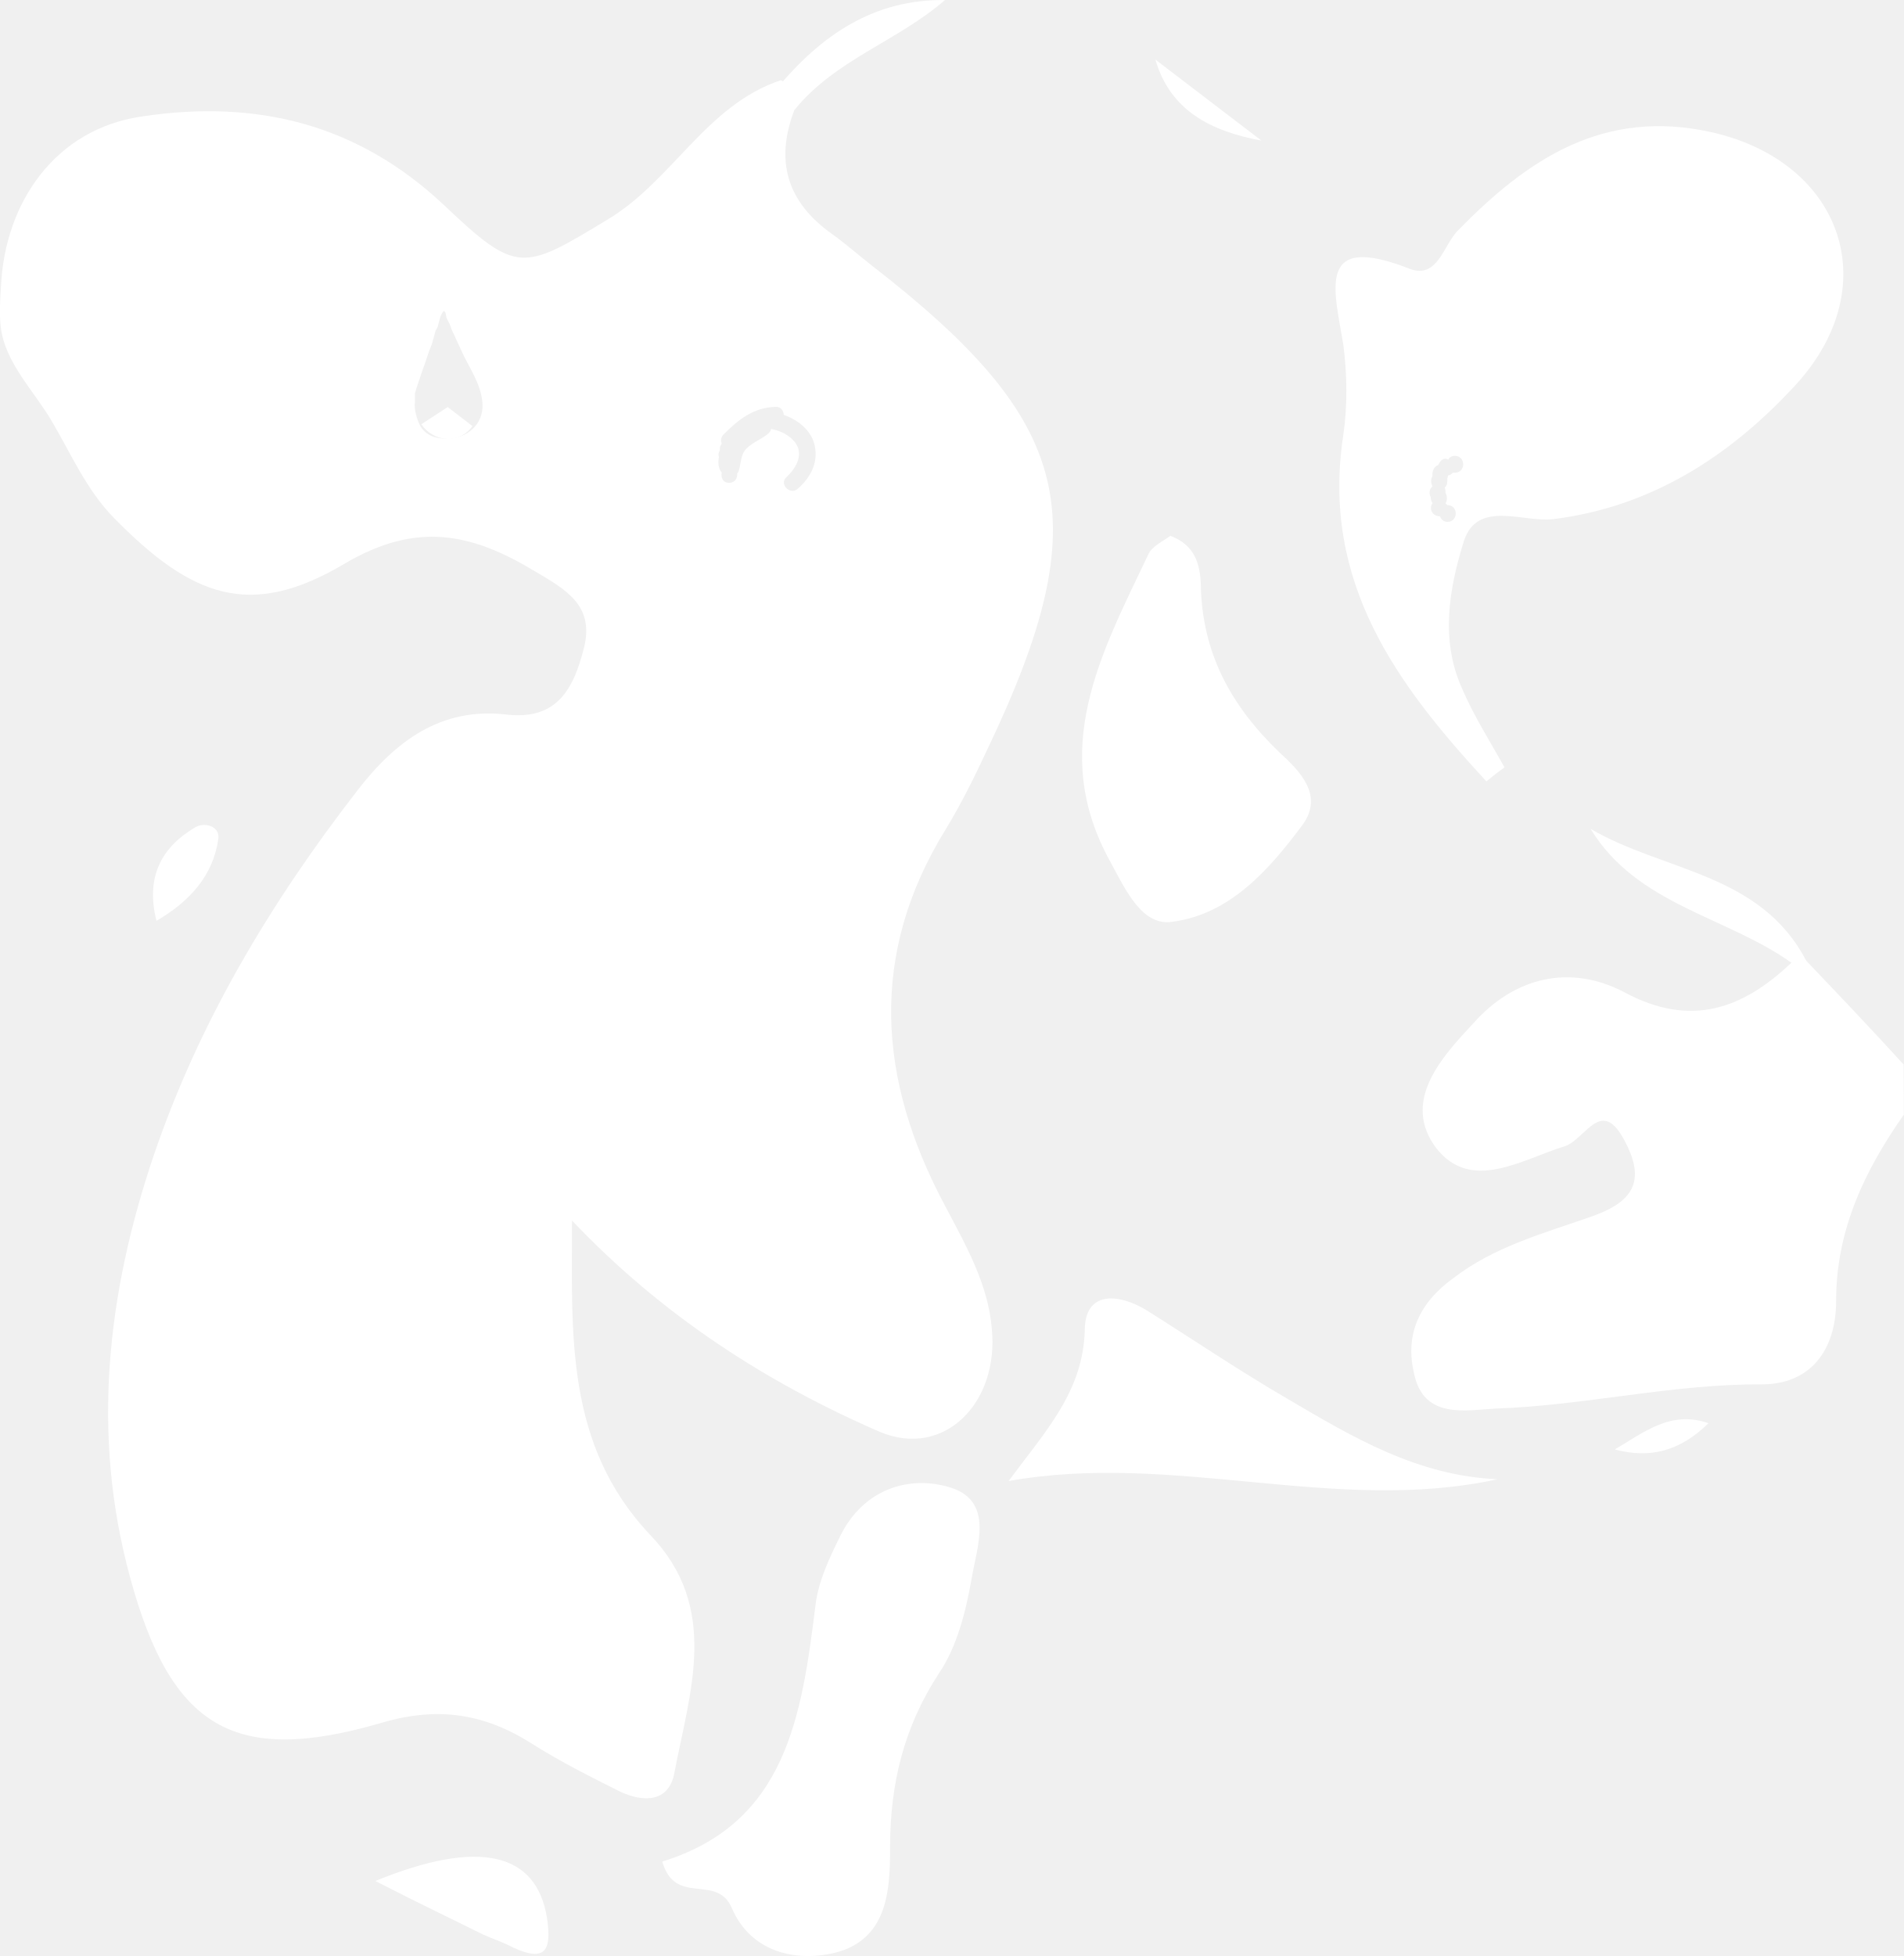
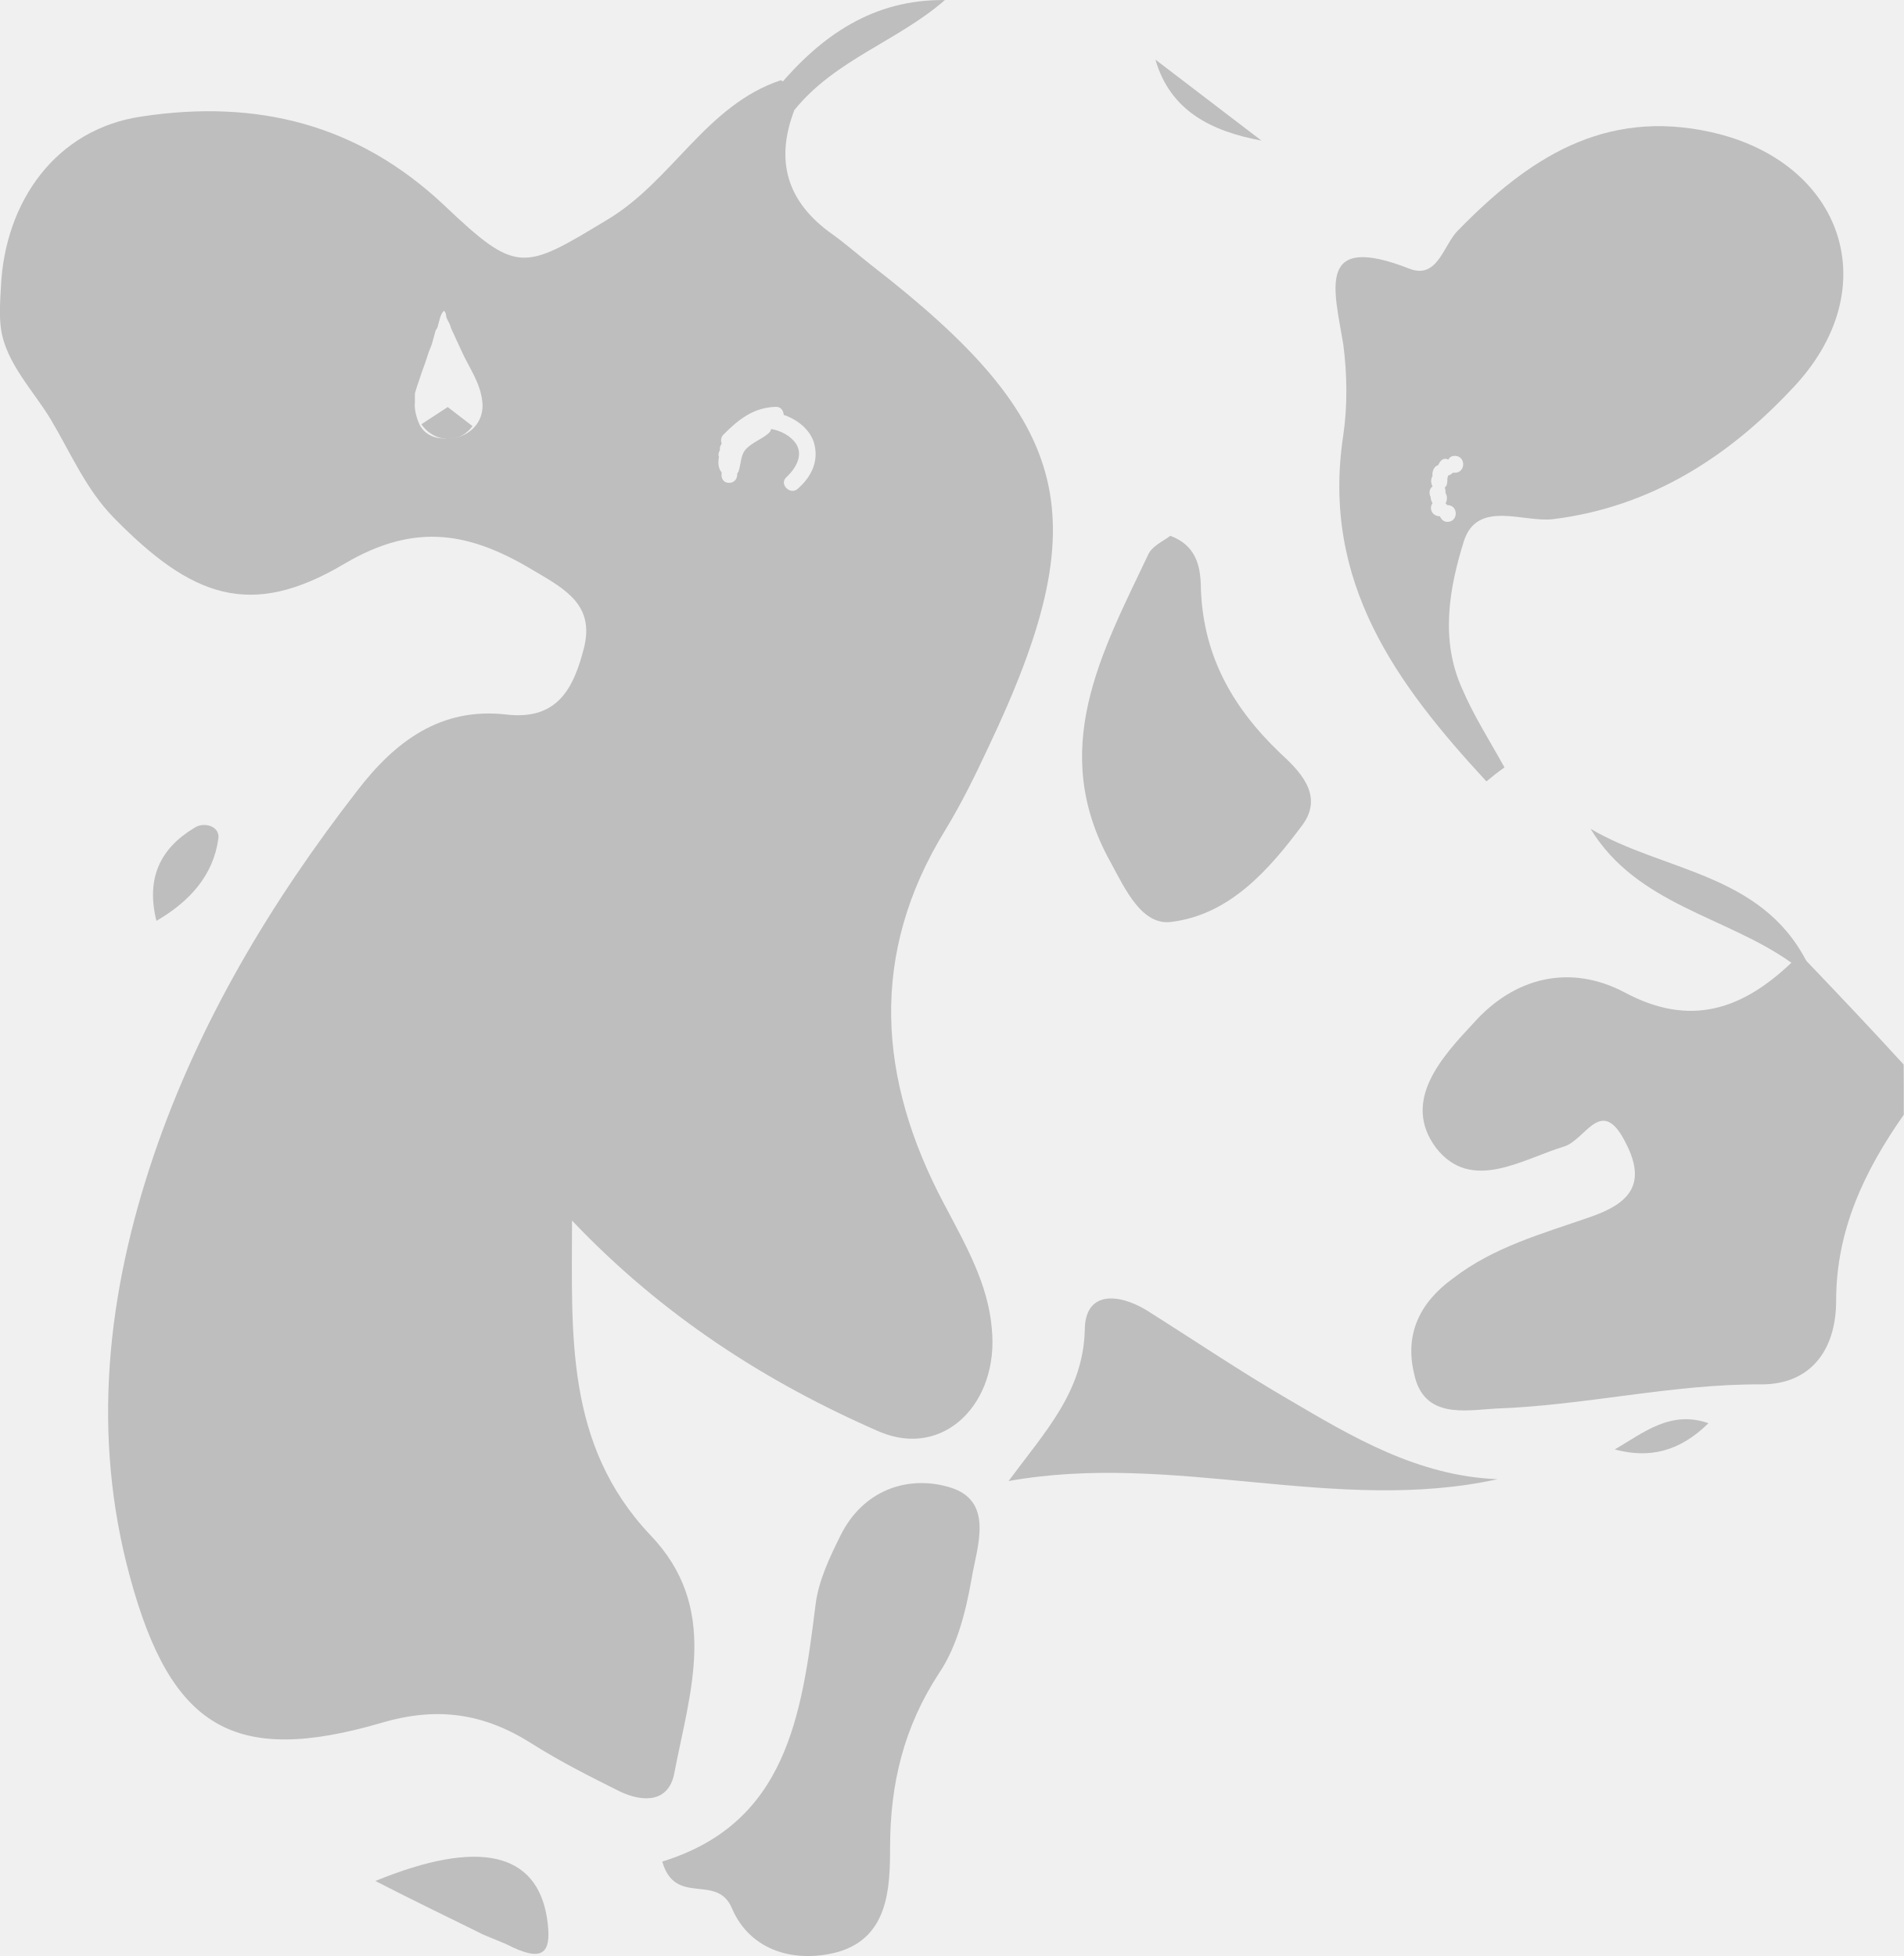
<svg xmlns="http://www.w3.org/2000/svg" version="1.2" baseProfile="tiny" id="Layer_1" x="0px" y="0px" width="30px" height="30.817px" viewBox="41.53 44.167 30 30.817" xml:space="preserve">
  <g>
-     <path fill="#FFFFFF" d="M56.407,63.136c-1.042-1.963-1.189-3.934,0.022-5.897c0.254-0.417,0.466-0.85,0.671-1.289   c1.729-3.633,1.359-5.128-1.838-7.604c-0.205-0.161-0.405-0.338-0.615-0.488c-0.718-0.508-0.908-1.156-0.597-1.963   c0.143-0.259-0.019-0.363-0.216-0.464c-1.18,0.395-1.708,1.585-2.733,2.197c-1.333,0.806-1.421,0.865-2.579-0.234   c-1.359-1.275-2.946-1.664-4.75-1.393c-1.365,0.194-2.166,1.349-2.227,2.682c-0.013,0.206-0.029,0.455,0,0.66   c0.075,0.542,0.515,0.982,0.786,1.434c0.315,0.53,0.555,1.101,0.991,1.546c1.229,1.254,2.152,1.606,3.634,0.727   c1.141-0.674,2.006-0.484,3.002,0.117c0.498,0.293,0.938,0.542,0.776,1.202c-0.161,0.63-0.41,1.153-1.23,1.055   c-1.026-0.116-1.744,0.418-2.345,1.201c-1.362,1.758-2.491,3.641-3.208,5.75c-0.733,2.168-0.987,4.395-0.369,6.651   c0.646,2.371,1.642,2.96,3.958,2.285c0.894-0.264,1.626-0.146,2.374,0.329c0.453,0.287,0.922,0.521,1.392,0.756   c0.358,0.167,0.762,0.173,0.85-0.293c0.246-1.29,0.722-2.608-0.381-3.754c-1.348-1.428-1.231-3.174-1.231-4.952   c1.421,1.497,3.062,2.552,4.85,3.329c1.011,0.425,1.882-0.455,1.765-1.627C57.101,64.396,56.747,63.78,56.407,63.136z    M48.464,51.071c-0.132-0.015-0.249-0.081-0.315-0.198c-0.051-0.104-0.095-0.257-0.081-0.363c0-0.047,0-0.099,0-0.143   c0.029-0.112,0.073-0.22,0.104-0.322c0.043-0.114,0.082-0.23,0.117-0.34c0.024-0.056,0.043-0.101,0.058-0.158   c0.015-0.057,0.029-0.103,0.044-0.16c0-0.016,0.029-0.045,0.035-0.07c0.024-0.077,0.039-0.195,0.098-0.253   c0.043,0.029,0.029,0.081,0.046,0.118c0.018,0.043,0.042,0.074,0.056,0.117c0.02,0.073,0.059,0.132,0.088,0.205   c0.029,0.059,0.059,0.131,0.088,0.191c0.118,0.264,0.299,0.499,0.329,0.806C49.168,50.883,48.831,51.127,48.464,51.071z    M54.105,51.864c-0.117,0.116-0.308-0.07-0.18-0.181c0.136-0.128,0.268-0.333,0.151-0.522c-0.092-0.134-0.239-0.206-0.396-0.236   c-0.004,0.029-0.015,0.047-0.044,0.073c-0.103,0.088-0.236,0.132-0.337,0.231c-0.102,0.092-0.088,0.238-0.132,0.37   c-0.003,0.01-0.015,0.015-0.02,0.029c0.005,0.073-0.037,0.146-0.127,0.146c-0.103,0-0.132-0.088-0.117-0.161   c-0.059-0.073-0.059-0.161-0.044-0.249c-0.015-0.03-0.004-0.074,0.015-0.104c0-0.014,0-0.033,0.002-0.052   c0.011-0.021,0.013-0.036,0.027-0.05c-0.018-0.044-0.015-0.102,0.029-0.146c0.234-0.234,0.469-0.425,0.821-0.435   c0.087-0.005,0.123,0.067,0.127,0.126c0.209,0.073,0.4,0.217,0.473,0.427C54.442,51.418,54.323,51.673,54.105,51.864z" />
-     <path fill="#FFFFFF" d="M71.53,61.73c-0.617,0.879-1.066,1.816-1.066,2.93c0,0.787-0.411,1.318-1.173,1.318   c-1.406-0.009-2.783,0.333-4.19,0.381c-0.469,0.025-1.142,0.176-1.289-0.557c-0.146-0.615,0.088-1.113,0.615-1.494   c0.645-0.498,1.406-0.703,2.162-0.967c0.592-0.205,0.904-0.498,0.563-1.16c-0.382-0.773-0.629-0.064-0.968,0.047   c-0.674,0.205-1.465,0.732-2.021,0.029c-0.557-0.74,0.088-1.436,0.585-1.969c0.646-0.728,1.525-0.938,2.382-0.486   c1.048,0.562,1.866,0.258,2.63-0.468c0.059-0.132,0.146-0.146,0.234-0.029c0.522,0.546,1.026,1.077,1.534,1.634   C71.53,61.203,71.53,61.466,71.53,61.73z" />
-     <path fill="#FFFFFF" d="M68.499,46.25c-1.699-0.38-2.896,0.424-3.985,1.539c-0.234,0.22-0.322,0.777-0.762,0.616   c-1.482-0.583-1.201,0.307-1.055,1.184c0.062,0.472,0.069,0.97,0,1.439c-0.352,2.314,0.848,3.926,2.256,5.45   c0.088-0.073,0.179-0.146,0.285-0.22c-0.227-0.41-0.481-0.806-0.666-1.237c-0.352-0.775-0.205-1.591,0.029-2.338   c0.218-0.645,0.938-0.279,1.406-0.337c1.533-0.19,2.755-0.981,3.752-2.043C71.279,48.727,70.58,46.716,68.499,46.25z    M64.455,51.615l-0.029-0.001c-0.028,0.021-0.039,0.038-0.076,0.044l-0.012,0.044c0,0.058,0,0.117-0.042,0.146   c0.013,0.029,0.013,0.058,0.013,0.087c0.029,0.044,0.029,0.117,0,0.161l0.029,0.03v-0.001c0.176,0,0.176,0.264,0,0.264   c-0.059,0-0.097-0.039-0.117-0.088l0,0c-0.13,0-0.175-0.131-0.117-0.205c-0.016-0.029-0.029-0.059-0.029-0.097   c-0.029-0.049-0.025-0.131,0.029-0.169c-0.029-0.056-0.029-0.115,0-0.163c-0.011-0.069,0.024-0.156,0.088-0.171   c0.029-0.058,0.059-0.102,0.123-0.102l0.037,0.014c0.016-0.029,0.045-0.059,0.104-0.059C64.631,51.35,64.631,51.615,64.455,51.615z   " />
-     <path fill="#FFFFFF" d="M51.966,73.496c1.96-0.603,2.198-2.303,2.415-4.042c0.046-0.38,0.222-0.751,0.398-1.103   c0.352-0.703,1.04-0.938,1.68-0.762c0.759,0.201,0.466,0.938,0.379,1.465c-0.088,0.499-0.228,1.056-0.506,1.467   c-0.557,0.849-0.776,1.744-0.776,2.754c0,0.643-0.029,1.406-0.806,1.641c-0.674,0.188-1.392,0-1.685-0.681   C52.83,73.672,52.171,74.212,51.966,73.496z" />
-     <path fill="#FFFFFF" d="M59.972,52.609c0.4,0.147,0.469,0.469,0.48,0.762c0.018,1.084,0.476,1.92,1.249,2.659   c0.293,0.271,0.703,0.661,0.352,1.136c-0.527,0.708-1.144,1.407-2.052,1.524c-0.469,0.073-0.732-0.497-0.97-0.938   c-0.989-1.773-0.144-3.296,0.589-4.84C59.679,52.771,59.855,52.698,59.972,52.609z" />
-     <path fill="#FFFFFF" d="M57.423,67.501c0.586-0.791,1.172-1.406,1.201-2.373c0-0.627,0.527-0.586,0.967-0.322   c0.746,0.469,1.481,0.967,2.238,1.406c1.015,0.597,2.04,1.209,3.3,1.26C62.58,68.03,60.031,67.034,57.423,67.501z" />
-     <path fill="#FFFFFF" d="M47.445,73.802c1.65-0.675,2.543-0.44,2.705,0.586c0.073,0.496-0.015,0.703-0.537,0.461   c-0.152-0.08-0.326-0.139-0.474-0.205C48.626,74.388,48.127,74.153,47.445,73.802z" />
-     <path fill="#FFFFFF" d="M69.993,59.305l-0.116,0.058l-0.118-0.028c-1.026-0.732-2.432-0.908-3.165-2.11   C67.738,57.899,69.27,57.914,69.993,59.305z" />
-     <path fill="#FFFFFF" d="M53.783,45.547c0.688-0.821,1.509-1.393,2.637-1.379c-0.739,0.645-1.729,0.939-2.367,1.727   C53.959,45.78,53.871,45.664,53.783,45.547z" />
-     <path fill="#FFFFFF" d="M43.995,58.675c-0.167-0.673,0.06-1.142,0.599-1.466c0.148-0.1,0.41-0.028,0.376,0.177   C44.889,57.958,44.523,58.368,43.995,58.675z" />
-     <path fill="#FFFFFF" d="M61.408,46.382c-0.792-0.147-1.437-0.469-1.671-1.276C60.294,45.531,60.851,45.957,61.408,46.382z" />
-     <path fill="#FFFFFF" d="M66.976,67.003c0.452-0.263,0.879-0.623,1.476-0.413C68.001,67.034,67.525,67.151,66.976,67.003z" />
+     <path fill="#BEBEBE" d="M56.407,63.136c-1.042-1.963-1.189-3.934,0.022-5.897c0.254-0.417,0.466-0.85,0.671-1.289   c1.729-3.633,1.359-5.128-1.838-7.604c-0.205-0.161-0.405-0.338-0.615-0.488c-0.718-0.508-0.908-1.156-0.597-1.963   c0.143-0.259-0.019-0.363-0.216-0.464c-1.18,0.395-1.708,1.585-2.733,2.197c-1.333,0.806-1.421,0.865-2.579-0.234   c-1.359-1.275-2.946-1.664-4.75-1.393c-1.365,0.194-2.166,1.349-2.227,2.682c-0.013,0.206-0.029,0.455,0,0.66   c0.075,0.542,0.515,0.982,0.786,1.434c0.315,0.53,0.555,1.101,0.991,1.546c1.229,1.254,2.152,1.606,3.634,0.727   c1.141-0.674,2.006-0.484,3.002,0.117c0.498,0.293,0.938,0.542,0.776,1.202c-0.161,0.63-0.41,1.153-1.23,1.055   c-1.026-0.116-1.744,0.418-2.345,1.201c-1.362,1.758-2.491,3.641-3.208,5.75c-0.733,2.168-0.987,4.395-0.369,6.651   c0.646,2.371,1.642,2.96,3.958,2.285c0.894-0.264,1.626-0.146,2.374,0.329c0.453,0.287,0.922,0.521,1.392,0.756   c0.358,0.167,0.762,0.173,0.85-0.293c0.246-1.29,0.722-2.608-0.381-3.754c-1.348-1.428-1.231-3.174-1.231-4.952   c1.421,1.497,3.062,2.552,4.85,3.329c1.011,0.425,1.882-0.455,1.765-1.627C57.101,64.396,56.747,63.78,56.407,63.136z    M48.464,51.071c-0.132-0.015-0.249-0.081-0.315-0.198c-0.051-0.104-0.095-0.257-0.081-0.363c0-0.047,0-0.099,0-0.143   c0.029-0.112,0.073-0.22,0.104-0.322c0.043-0.114,0.082-0.23,0.117-0.34c0.024-0.056,0.043-0.101,0.058-0.158   c0.015-0.057,0.029-0.103,0.044-0.16c0-0.016,0.029-0.045,0.035-0.07c0.024-0.077,0.039-0.195,0.098-0.253   c0.043,0.029,0.029,0.081,0.046,0.118c0.018,0.043,0.042,0.074,0.056,0.117c0.02,0.073,0.059,0.132,0.088,0.205   c0.029,0.059,0.059,0.131,0.088,0.191c0.118,0.264,0.299,0.499,0.329,0.806C49.168,50.883,48.831,51.127,48.464,51.071z    M54.105,51.864c-0.117,0.116-0.308-0.07-0.18-0.181c0.136-0.128,0.268-0.333,0.151-0.522c-0.092-0.134-0.239-0.206-0.396-0.236   c-0.004,0.029-0.015,0.047-0.044,0.073c-0.103,0.088-0.236,0.132-0.337,0.231c-0.102,0.092-0.088,0.238-0.132,0.37   c-0.003,0.01-0.015,0.015-0.02,0.029c0.005,0.073-0.037,0.146-0.127,0.146c-0.103,0-0.132-0.088-0.117-0.161   c-0.059-0.073-0.059-0.161-0.044-0.249c-0.015-0.03-0.004-0.074,0.015-0.104c0-0.014,0-0.033,0.002-0.052   c0.011-0.021,0.013-0.036,0.027-0.05c-0.018-0.044-0.015-0.102,0.029-0.146c0.234-0.234,0.469-0.425,0.821-0.435   c0.087-0.005,0.123,0.067,0.127,0.126c0.209,0.073,0.4,0.217,0.473,0.427C54.442,51.418,54.323,51.673,54.105,51.864z" />
+     <path fill="#BEBEBE" d="M71.53,61.73c-0.617,0.879-1.066,1.816-1.066,2.93c0,0.787-0.411,1.318-1.173,1.318   c-1.406-0.009-2.783,0.333-4.19,0.381c-0.469,0.025-1.142,0.176-1.289-0.557c-0.146-0.615,0.088-1.113,0.615-1.494   c0.645-0.498,1.406-0.703,2.162-0.967c0.592-0.205,0.904-0.498,0.563-1.16c-0.382-0.773-0.629-0.064-0.968,0.047   c-0.674,0.205-1.465,0.732-2.021,0.029c-0.557-0.74,0.088-1.436,0.585-1.969c0.646-0.728,1.525-0.938,2.382-0.486   c1.048,0.562,1.866,0.258,2.63-0.468c0.059-0.132,0.146-0.146,0.234-0.029c0.522,0.546,1.026,1.077,1.534,1.634   C71.53,61.203,71.53,61.466,71.53,61.73z" />
+     <path fill="#BEBEBE" d="M68.499,46.25c-1.699-0.38-2.896,0.424-3.985,1.539c-0.234,0.22-0.322,0.777-0.762,0.616   c-1.482-0.583-1.201,0.307-1.055,1.184c0.062,0.472,0.069,0.97,0,1.439c-0.352,2.314,0.848,3.926,2.256,5.45   c0.088-0.073,0.179-0.146,0.285-0.22c-0.227-0.41-0.481-0.806-0.666-1.237c-0.352-0.775-0.205-1.591,0.029-2.338   c0.218-0.645,0.938-0.279,1.406-0.337c1.533-0.19,2.755-0.981,3.752-2.043C71.279,48.727,70.58,46.716,68.499,46.25z    M64.455,51.615l-0.029-0.001c-0.028,0.021-0.039,0.038-0.076,0.044l-0.012,0.044c0,0.058,0,0.117-0.042,0.146   c0.013,0.029,0.013,0.058,0.013,0.087c0.029,0.044,0.029,0.117,0,0.161l0.029,0.03v-0.001c0.176,0,0.176,0.264,0,0.264   c-0.059,0-0.097-0.039-0.117-0.088l0,0c-0.13,0-0.175-0.131-0.117-0.205c-0.016-0.029-0.029-0.059-0.029-0.097   c-0.029-0.049-0.025-0.131,0.029-0.169c-0.029-0.056-0.029-0.115,0-0.163c-0.011-0.069,0.024-0.156,0.088-0.171   c0.029-0.058,0.059-0.102,0.123-0.102l0.037,0.014c0.016-0.029,0.045-0.059,0.104-0.059C64.631,51.35,64.631,51.615,64.455,51.615z   " />
+     <path fill="#BEBEBE" d="M51.966,73.496c1.96-0.603,2.198-2.303,2.415-4.042c0.046-0.38,0.222-0.751,0.398-1.103   c0.352-0.703,1.04-0.938,1.68-0.762c0.759,0.201,0.466,0.938,0.379,1.465c-0.088,0.499-0.228,1.056-0.506,1.467   c-0.557,0.849-0.776,1.744-0.776,2.754c0,0.643-0.029,1.406-0.806,1.641c-0.674,0.188-1.392,0-1.685-0.681   C52.83,73.672,52.171,74.212,51.966,73.496z" />
+     <path fill="#BEBEBE" d="M59.972,52.609c0.4,0.147,0.469,0.469,0.48,0.762c0.018,1.084,0.476,1.92,1.249,2.659   c0.293,0.271,0.703,0.661,0.352,1.136c-0.527,0.708-1.144,1.407-2.052,1.524c-0.469,0.073-0.732-0.497-0.97-0.938   c-0.989-1.773-0.144-3.296,0.589-4.84C59.679,52.771,59.855,52.698,59.972,52.609z" />
+     <path fill="#BEBEBE" d="M57.423,67.501c0.586-0.791,1.172-1.406,1.201-2.373c0-0.627,0.527-0.586,0.967-0.322   c0.746,0.469,1.481,0.967,2.238,1.406c1.015,0.597,2.04,1.209,3.3,1.26C62.58,68.03,60.031,67.034,57.423,67.501z" />
+     <path fill="#BEBEBE" d="M47.445,73.802c1.65-0.675,2.543-0.44,2.705,0.586c0.073,0.496-0.015,0.703-0.537,0.461   c-0.152-0.08-0.326-0.139-0.474-0.205C48.626,74.388,48.127,74.153,47.445,73.802z" />
+     <path fill="#BEBEBE" d="M69.993,59.305l-0.116,0.058l-0.118-0.028c-1.026-0.732-2.432-0.908-3.165-2.11   C67.738,57.899,69.27,57.914,69.993,59.305z" />
+     <path fill="#BEBEBE" d="M53.783,45.547c0.688-0.821,1.509-1.393,2.637-1.379c-0.739,0.645-1.729,0.939-2.367,1.727   C53.959,45.78,53.871,45.664,53.783,45.547z" />
+     <path fill="#BEBEBE" d="M43.995,58.675c-0.167-0.673,0.06-1.142,0.599-1.466c0.148-0.1,0.41-0.028,0.376,0.177   C44.889,57.958,44.523,58.368,43.995,58.675z" />
+     <path fill="#BEBEBE" d="M61.408,46.382c-0.792-0.147-1.437-0.469-1.671-1.276C60.294,45.531,60.851,45.957,61.408,46.382z" />
+     <path fill="#BEBEBE" d="M66.976,67.003c0.452-0.263,0.879-0.623,1.476-0.413C68.001,67.034,67.525,67.151,66.976,67.003z" />
    <g>
-       <path fill="#FFFFFF" d="M48.508,50.631c0.044,0.06,0.11,0.07,0.161,0.01" />
-       <path fill="#FFFFFF" d="M48.585,51.084c-0.004,0-0.015,0-0.019-0.002c-0.161-0.011-0.307-0.098-0.396-0.231l0.415-0.271    l0.391,0.301C48.877,51.013,48.742,51.084,48.585,51.084z" />
+       <path fill="#BEBEBE" d="M48.508,50.631c0.044,0.06,0.11,0.07,0.161,0.01" />
+       <path fill="#BEBEBE" d="M48.585,51.084c-0.004,0-0.015,0-0.019-0.002c-0.161-0.011-0.307-0.098-0.396-0.231l0.415-0.271    l0.391,0.301C48.877,51.013,48.742,51.084,48.585,51.084z" />
    </g>
  </g>
</svg>
